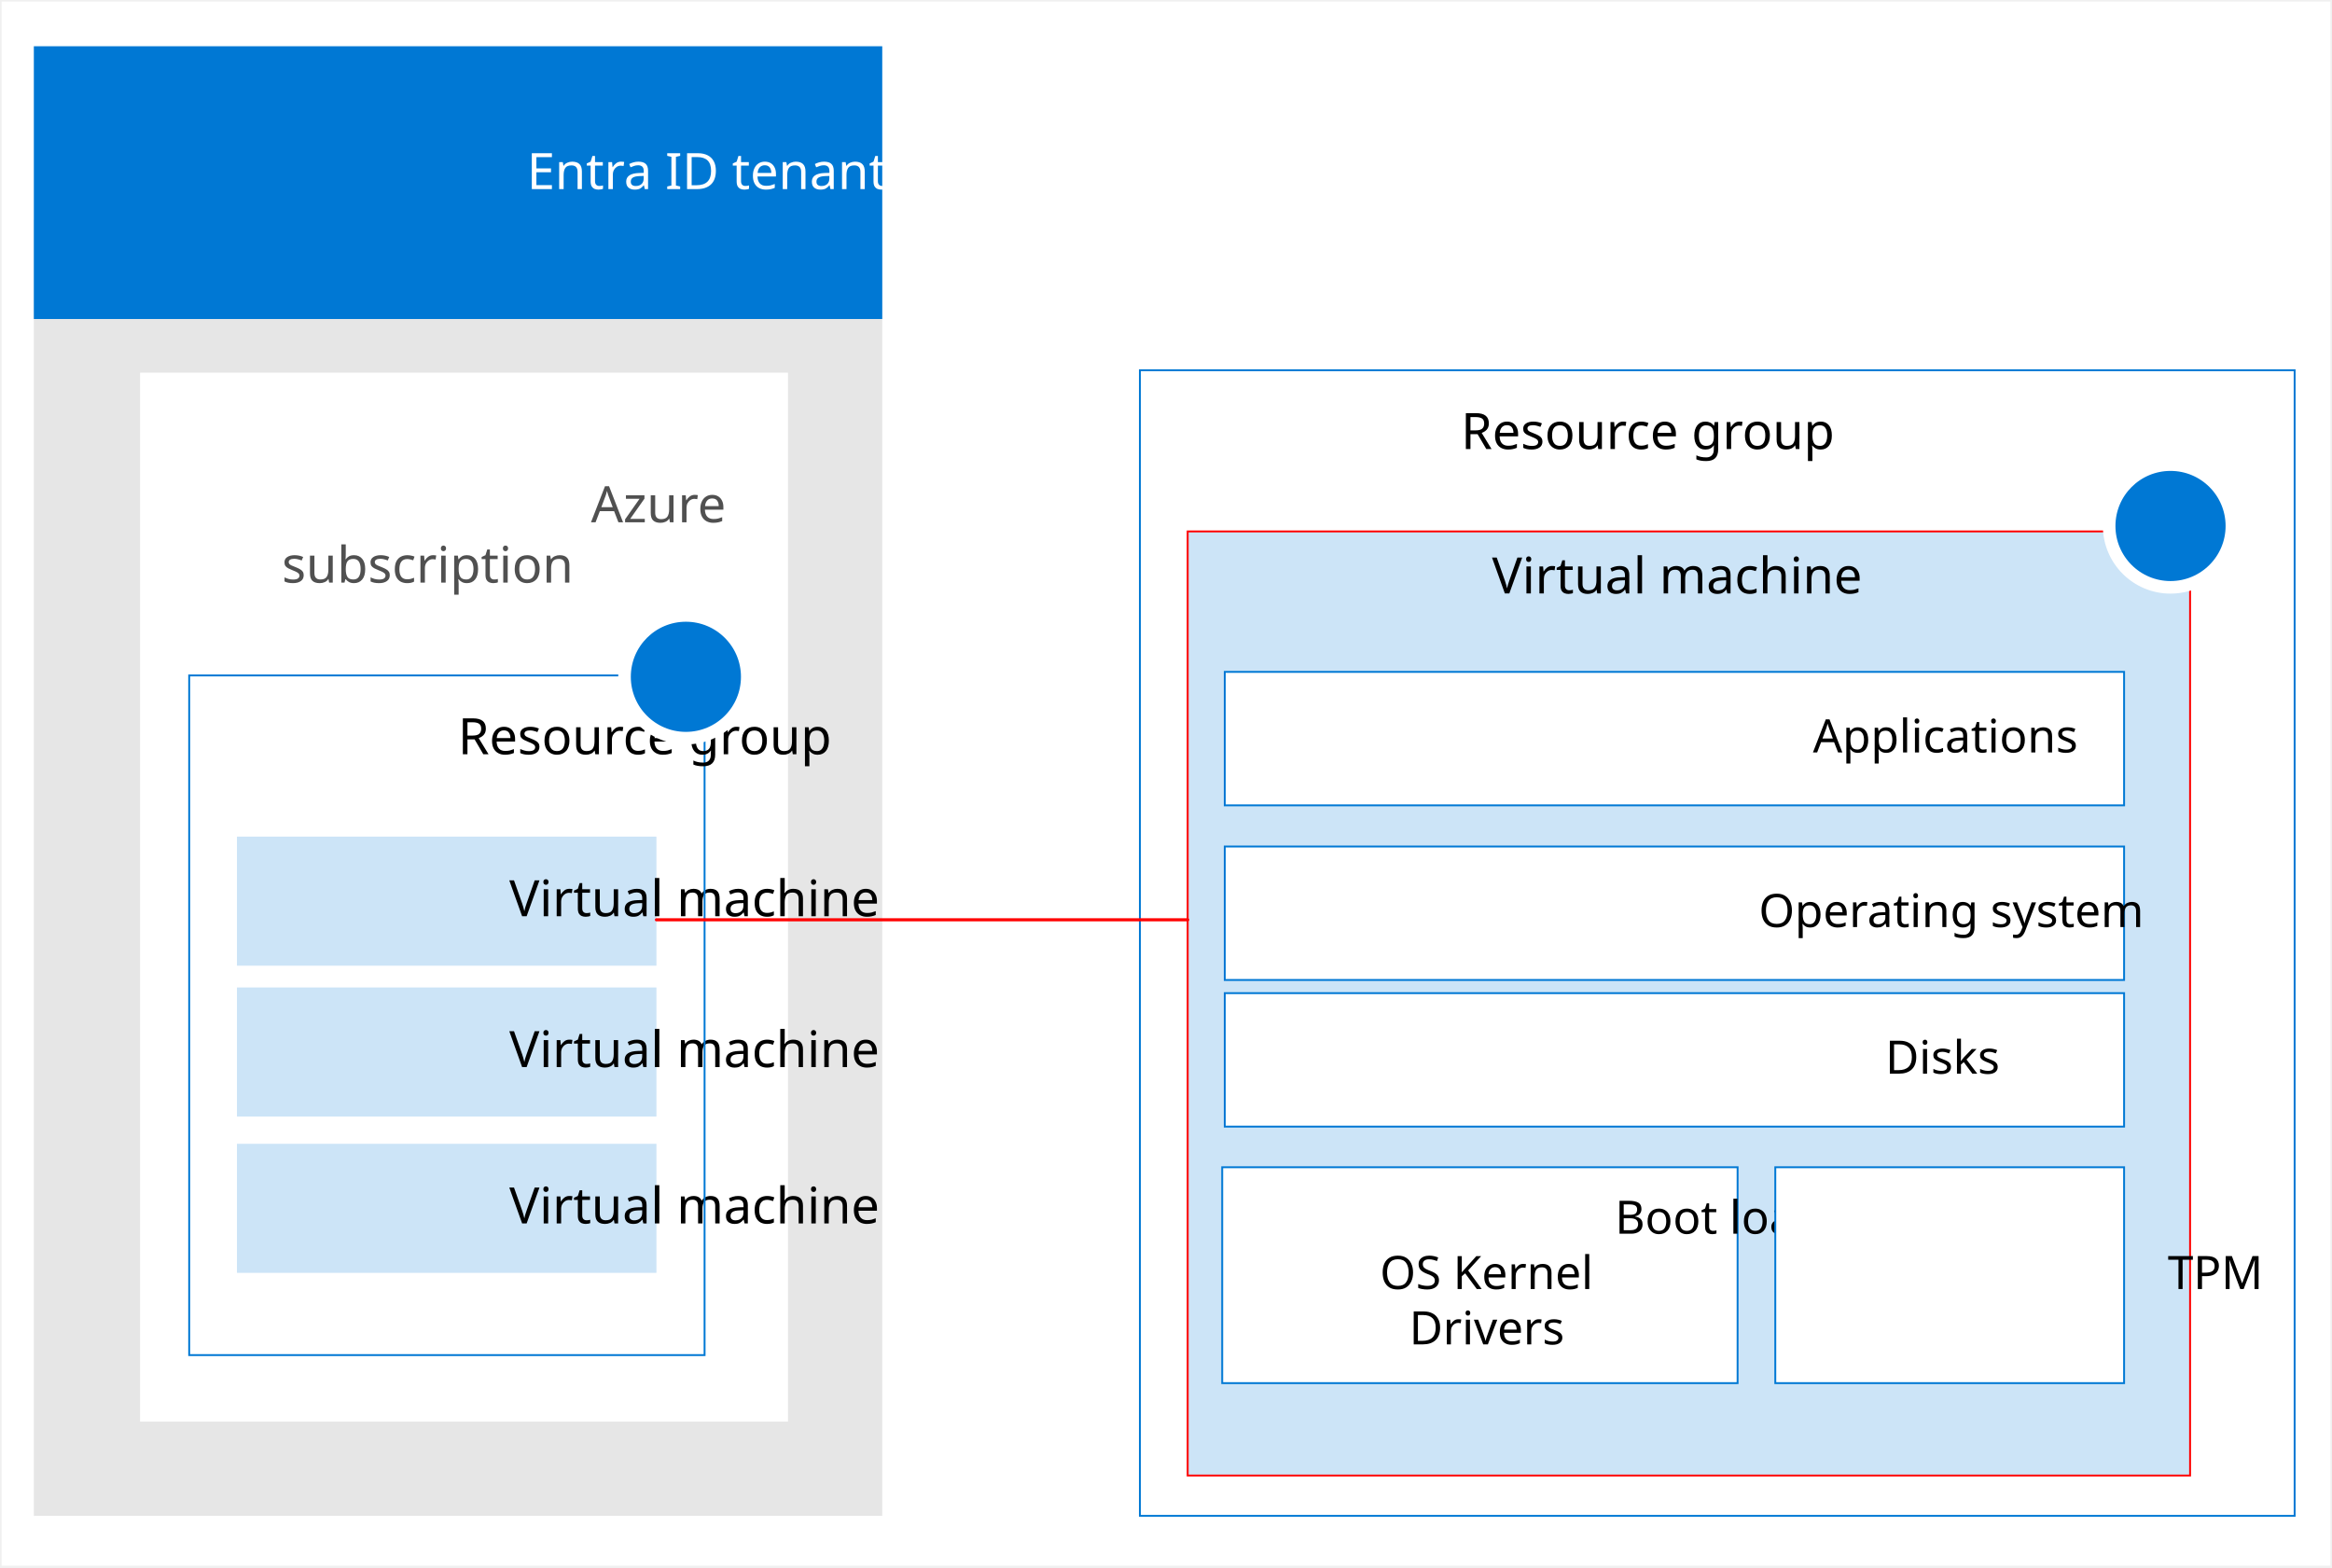
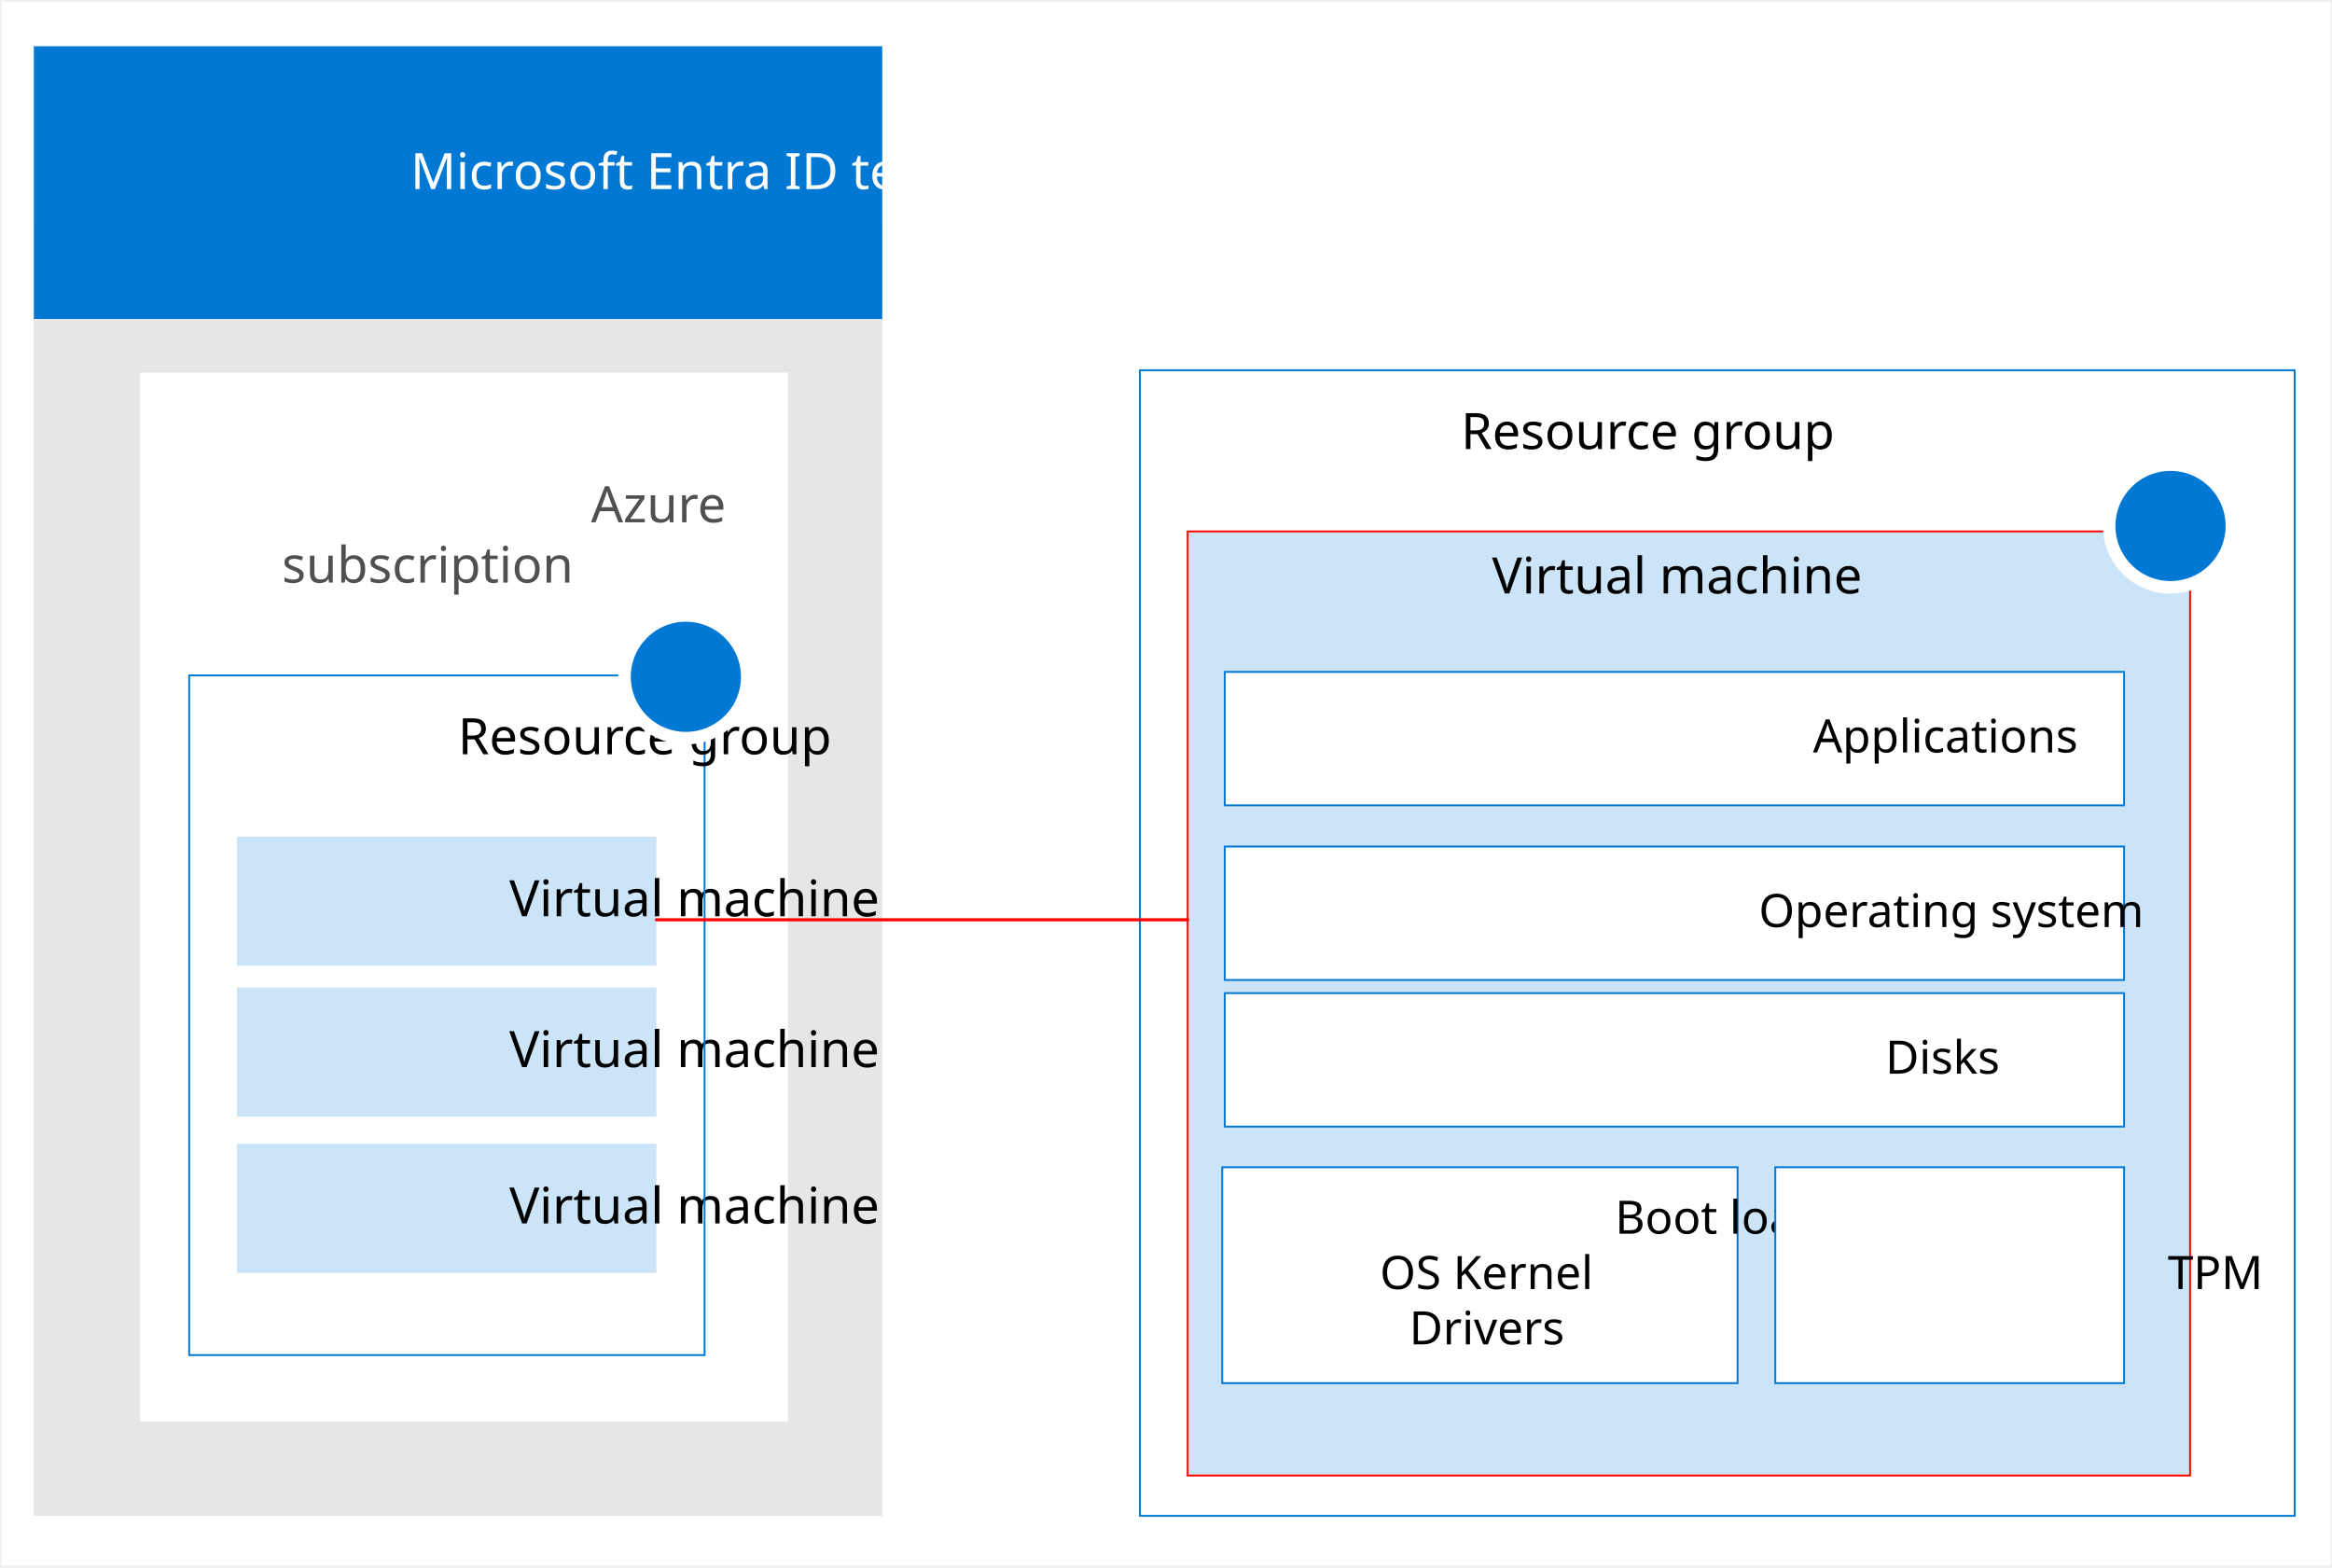
<svg xmlns="http://www.w3.org/2000/svg" xmlns:ns1="http://schemas.microsoft.com/visio/2003/SVGExtensions/" width="7.73in" height="5.195in" viewBox="0 0 556.59 374.07" xml:space="preserve" color-interpolation-filters="sRGB" class="st20">
  <ns1:documentProperties ns1:langID="1033" ns1:viewMarkup="false" />
  <style type="text/css">
	
		.st1 {fill:#ffffff;stroke:none;stroke-linecap:round;stroke-linejoin:round;stroke-width:0.75}
		.st2 {fill:#e6e6e6;stroke:none;stroke-linecap:butt;stroke-width:0.448}
		.st3 {fill:#0078d4;stroke:none;stroke-linecap:butt;stroke-width:0.448}
		.st4 {fill:none;stroke:none;stroke-linecap:round;stroke-linejoin:round;stroke-width:0.75}
		.st5 {fill:#ffffff;font-family:Segoe UI Semibold;font-size:1em}
		.st6 {fill:#ffffff;stroke:none;stroke-linecap:butt;stroke-width:0.448}
		.st7 {fill:#cce4f7;stroke:none;stroke-linecap:butt;stroke-width:0.448}
		.st8 {fill:#000000;font-family:Segoe UI;font-size:1em}
		.st9 {fill:none;stroke:none;stroke-linecap:butt;stroke-width:0.75}
		.st10 {fill:#505050;font-family:Segoe UI Semibold;font-size:1em}
		.st11 {font-size:1em}
		.st12 {fill:none;stroke:#0078d4;stroke-linecap:butt;stroke-width:0.448}
		.st13 {fill:#000000;font-family:Segoe UI Semibold;font-size:1em}
		.st14 {fill:#cce4f7;stroke:#ff0000;stroke-linecap:butt;stroke-width:0.448}
		.st15 {fill:#ffffff;stroke:#0078d4;stroke-linecap:butt;stroke-width:0.448}
		.st16 {fill:#000000;font-family:Segoe UI;font-size:0.917em}
		.st17 {stroke:#ff0000;stroke-linecap:round;stroke-linejoin:round;stroke-width:0.75}
		.st18 {fill:#0078d4;stroke:#ffffff;stroke-linecap:round;stroke-linejoin:round;stroke-width:3}
		.st19 {fill:#ffffff;font-family:Segoe UI Semibold;font-size:1.333em;font-weight:bold}
		.st20 {fill:none;fill-rule:evenodd;font-size:12px;overflow:visible;stroke-linecap:square;stroke-miterlimit:3}
	
	</style>
  <g ns1:mID="0" ns1:index="1" ns1:groupContext="foregroundPage">
    <ns1:userDefs>
      <ns1:ud ns1:nameU="visNavType" ns1:val="VT0(1):26" />
    </ns1:userDefs>
    <ns1:pageProperties ns1:drawingScale="1" ns1:pageScale="1" ns1:drawingUnits="19" ns1:shadowOffsetX="9" ns1:shadowOffsetY="-9" />
    <ns1:layer ns1:name="symbols" ns1:index="0" />
    <g id="shape2223-1" ns1:mID="2223" ns1:groupContext="shape" transform="translate(0.375,-0.375)">
      <ns1:userDefs>
-         <ns1:ud ns1:nameU="visNavOrder" ns1:val="VT0(463000):26" />
+         <ns1:ud ns1:nameU="visNavOrder" ns1:val="VT0(466000):26" />
      </ns1:userDefs>
      <rect x="0" y="0.75" width="555.84" height="373.32" class="st1" />
    </g>
    <g id="shape2000-3" ns1:mID="2000" ns1:groupContext="shape" ns1:layerMember="0" transform="translate(8.06959,-12.2549)">
      <ns1:userDefs>
        <ns1:ud ns1:nameU="visNavOrder" ns1:prompt="" ns1:val="VT0(341000):26" />
      </ns1:userDefs>
      <rect x="0" y="64.77" width="202.5" height="309.3" class="st2" />
    </g>
    <g id="shape2001-5" ns1:mID="2001" ns1:groupContext="shape" ns1:layerMember="0" transform="translate(8.06959,-297.929)">
      <ns1:userDefs>
        <ns1:ud ns1:nameU="visNavOrder" ns1:prompt="" ns1:val="VT0(342000):26" />
      </ns1:userDefs>
      <rect x="0" y="308.967" width="202.5" height="65.103" class="st3" />
    </g>
    <g id="shape2002-7" ns1:mID="2002" ns1:groupContext="shape" transform="translate(33.4274,-308.915)">
      <ns1:userDefs>
        <ns1:ud ns1:nameU="visNavOrder" ns1:prompt="" ns1:val="VT0(343000):26" />
      </ns1:userDefs>
      <ns1:textBlock ns1:margins="rect(4,4,4,4)" />
      <ns1:textRect cx="77.321" cy="350.445" width="154.65" height="47.25" />
      <rect x="0" y="326.82" width="154.642" height="47.25" class="st4" />
-       <text x="36.18" y="354.05" class="st5" ns1:langID="1033">
-         <ns1:paragraph ns1:horizAlign="1" />
-         <ns1:tabList />Entra ID tenant</text>
+       <text x="8.39" y="354.05" class="st5" ns1:langID="1033">
+         <ns1:paragraph ns1:horizAlign="1" />
+         <ns1:tabList />Microsoft Entra ID tenant</text>
    </g>
    <g id="shape2003-10" ns1:mID="2003" ns1:groupContext="shape" ns1:layerMember="0" transform="translate(33.4274,-34.7549)">
      <ns1:userDefs>
        <ns1:ud ns1:nameU="visNavOrder" ns1:prompt="" ns1:val="VT0(344000):26" />
      </ns1:userDefs>
      <rect x="0" y="123.708" width="154.642" height="250.362" class="st6" />
    </g>
    <g id="shape2004-12" ns1:mID="2004" ns1:groupContext="shape" ns1:layerMember="0" transform="translate(56.5469,-143.574)">
      <ns1:userDefs>
        <ns1:ud ns1:nameU="visNavOrder" ns1:prompt="" ns1:val="VT0(345000):26" />
      </ns1:userDefs>
      <ns1:textBlock ns1:margins="rect(0,0,0,0)" />
      <ns1:textRect cx="50.062" cy="358.668" width="100.13" height="30.803" />
      <rect x="0" y="343.267" width="100.125" height="30.803" class="st7" />
      <text x="8.84" y="362.27" class="st8" ns1:langID="1033">
        <ns1:paragraph ns1:horizAlign="1" />
        <ns1:tabList />Virtual machine</text>
    </g>
    <g id="shape2005-15" ns1:mID="2005" ns1:groupContext="shape" ns1:layerMember="0" transform="translate(50.5469,-238.726)">
      <ns1:userDefs>
        <ns1:ud ns1:nameU="visNavOrder" ns1:prompt="" ns1:val="VT0(346000):26" />
      </ns1:userDefs>
      <ns1:textBlock ns1:margins="rect(0,0,0,0)" />
      <ns1:textRect cx="50.062" cy="366.991" width="100.13" height="14.157" />
      <rect x="0" y="359.913" width="100.125" height="14.157" class="st9" />
      <text x="34.34" y="363.39" class="st10" ns1:langID="1033">
        <ns1:paragraph ns1:horizAlign="1" />
        <ns1:tabList />Azure<ns1:lf />
        <tspan x="16.73" dy="1.2em" class="st11">subscription</tspan>
      </text>
    </g>
    <g id="shape2006-19" ns1:mID="2006" ns1:groupContext="shape" ns1:layerMember="0" transform="translate(56.5469,-107.574)">
      <ns1:userDefs>
        <ns1:ud ns1:nameU="visNavOrder" ns1:prompt="" ns1:val="VT0(347000):26" />
      </ns1:userDefs>
      <ns1:textBlock ns1:margins="rect(0,0,0,0)" />
      <ns1:textRect cx="50.062" cy="358.668" width="100.13" height="30.803" />
      <rect x="0" y="343.267" width="100.125" height="30.803" class="st7" />
      <text x="8.84" y="362.27" class="st8" ns1:langID="1033">
        <ns1:paragraph ns1:horizAlign="1" />
        <ns1:tabList />Virtual machine</text>
    </g>
    <g id="shape2007-22" ns1:mID="2007" ns1:groupContext="shape" ns1:layerMember="0" transform="translate(56.5469,-70.2575)">
      <ns1:userDefs>
        <ns1:ud ns1:nameU="visNavOrder" ns1:prompt="" ns1:val="VT0(348000):26" />
      </ns1:userDefs>
      <ns1:textBlock ns1:margins="rect(0,0,0,0)" />
      <ns1:textRect cx="50.062" cy="358.668" width="100.13" height="30.803" />
      <rect x="0" y="343.267" width="100.125" height="30.803" class="st7" />
      <text x="8.84" y="362.27" class="st8" ns1:langID="1033">
        <ns1:paragraph ns1:horizAlign="1" />
        <ns1:tabList />Virtual machine</text>
    </g>
    <g id="shape2008-25" ns1:mID="2008" ns1:groupContext="shape" ns1:layerMember="0" transform="translate(45.1493,-50.6268)">
      <ns1:userDefs>
        <ns1:ud ns1:nameU="visNavOrder" ns1:prompt="" ns1:val="VT0(349000):26" />
      </ns1:userDefs>
      <ns1:textBlock ns1:margins="rect(8,8,8,8)" ns1:verticalAlign="0" />
      <ns1:textRect cx="61.506" cy="292.959" width="123.02" height="162.223" />
      <rect x="0" y="211.847" width="123.013" height="162.223" class="st12" />
      <text x="8" y="230.65" class="st13" ns1:langID="1033">
        <ns1:paragraph />
        <ns1:tabList />Resource group</text>
    </g>
    <g id="group2009-28" transform="translate(272.07,-12.2549)" ns1:mID="2009" ns1:groupContext="group">
      <ns1:userDefs>
        <ns1:ud ns1:nameU="visNavOrder" ns1:prompt="" ns1:val="VT0(350000):26" />
      </ns1:userDefs>
      <g id="shape2010-29" ns1:mID="2010" ns1:groupContext="shape" ns1:layerMember="0" transform="translate(11.3976,-9.62611)">
        <ns1:textBlock ns1:margins="rect(4,4,4,4)" ns1:verticalAlign="0" />
        <ns1:textRect cx="119.628" cy="261.397" width="239.26" height="225.346" />
        <rect x="0" y="148.724" width="239.256" height="225.346" class="st14" />
        <text x="4" y="163.52" class="st8" ns1:langID="1033">
          <ns1:paragraph />
          <ns1:tabList />Virtual machine</text>
      </g>
      <g id="shape2011-32" ns1:mID="2011" ns1:groupContext="shape" ns1:layerMember="0">
        <ns1:textBlock ns1:margins="rect(8,8,8,8)" ns1:verticalAlign="0" />
        <ns1:textRect cx="137.804" cy="237.348" width="275.61" height="273.445" />
        <rect x="0" y="100.625" width="275.608" height="273.445" class="st12" />
        <text x="8" y="119.43" class="st13" ns1:langID="1033">
          <ns1:paragraph />
          <ns1:tabList />Resource group</text>
      </g>
      <g id="shape2012-35" ns1:mID="2012" ns1:groupContext="shape" ns1:layerMember="0" transform="translate(19.6405,-31.6815)">
        <ns1:textBlock ns1:margins="rect(0,0,0,0)" />
        <ns1:textRect cx="61.506" cy="348.306" width="123.02" height="51.527" />
        <rect x="0" y="322.543" width="123.013" height="51.527" class="st15" />
        <text x="30.82" y="338.41" class="st16" ns1:langID="1033">
          <ns1:paragraph ns1:horizAlign="1" />
          <ns1:tabList />Boot loaders<ns1:newlineChar />
          <tspan x="37.63" dy="1.2em" class="st11">OS Kernel<ns1:newlineChar />
          </tspan>
          <tspan x="44.65" dy="1.2em" class="st11">Drivers</tspan>
        </text>
      </g>
      <g id="shape2013-40" ns1:mID="2013" ns1:groupContext="shape" ns1:layerMember="0" transform="translate(151.653,-31.6815)">
        <ns1:textBlock ns1:margins="rect(0,0,0,0)" />
        <ns1:textRect cx="41.625" cy="348.306" width="83.25" height="51.527" />
        <rect x="0" y="322.543" width="83.25" height="51.527" class="st15" />
        <text x="30.72" y="351.61" class="st16" ns1:langID="1033">
          <ns1:paragraph ns1:horizAlign="1" />
          <ns1:tabList />TPM</text>
      </g>
      <g id="shape2014-43" ns1:mID="2014" ns1:groupContext="shape" ns1:layerMember="0" transform="translate(20.25,-92.911)">
        <ns1:textBlock ns1:margins="rect(0,0,0,0)" />
        <ns1:textRect cx="107.327" cy="358.143" width="214.66" height="31.854" />
        <rect x="0" y="342.216" width="214.653" height="31.854" class="st15" />
        <text x="94.74" y="361.44" class="st16" ns1:langID="1033">
          <ns1:paragraph ns1:horizAlign="1" />
          <ns1:tabList />Disks</text>
      </g>
      <g id="shape2015-46" ns1:mID="2015" ns1:groupContext="shape" ns1:layerMember="0" transform="translate(20.25,-127.908)">
        <ns1:textBlock ns1:margins="rect(0,0,0,0)" />
        <ns1:textRect cx="107.327" cy="358.143" width="214.66" height="31.854" />
        <rect x="0" y="342.216" width="214.653" height="31.854" class="st15" />
        <text x="64.5" y="361.44" class="st16" ns1:langID="1033">
          <ns1:paragraph ns1:horizAlign="1" />
          <ns1:tabList />Operating system</text>
      </g>
      <g id="shape2016-49" ns1:mID="2016" ns1:groupContext="shape" ns1:layerMember="0" transform="translate(20.25,-169.591)">
        <ns1:textBlock ns1:margins="rect(0,0,0,0)" />
        <ns1:textRect cx="107.327" cy="358.143" width="214.66" height="31.854" />
        <rect x="0" y="342.216" width="214.653" height="31.854" class="st15" />
        <text x="77.44" y="361.44" class="st16" ns1:langID="1033">
          <ns1:paragraph ns1:horizAlign="1" />
          <ns1:tabList />Applications</text>
      </g>
    </g>
    <g id="shape2017-52" ns1:mID="2017" ns1:groupContext="shape" transform="translate(156.672,-154.528)">
      <ns1:userDefs>
        <ns1:ud ns1:nameU="visNavOrder" ns1:prompt="" ns1:val="VT0(351000):26" />
      </ns1:userDefs>
      <path d="M0 374.07 L126.8 374.07" class="st17" />
    </g>
    <g id="shape2018-55" ns1:mID="2018" ns1:groupContext="shape" transform="translate(149.055,-197.886)">
      <ns1:userDefs>
        <ns1:ud ns1:nameU="visVersion" ns1:val="VT0(15):26" />
        <ns1:ud ns1:nameU="visNavOrder" ns1:prompt="" ns1:val="VT0(352000):26" />
      </ns1:userDefs>
      <ns1:textBlock ns1:margins="rect(4,4,4,4)" />
      <ns1:textRect cx="14.644" cy="359.426" width="25.63" height="21.967" />
      <path d="M0 359.43 A14.644 14.644 0 1 1 29.29 359.43 A14.644 14.644 0 1 1 -0 359.43 Z" class="st18" />
      <text x="9.27" y="364.23" class="st19" ns1:langID="1033">
        <ns1:paragraph ns1:horizAlign="1" />
        <ns1:tabList />A</text>
    </g>
    <g id="shape2019-58" ns1:mID="2019" ns1:groupContext="shape" transform="translate(503.411,-233.886)">
      <ns1:userDefs>
        <ns1:ud ns1:nameU="visVersion" ns1:val="VT0(15):26" />
        <ns1:ud ns1:nameU="visNavOrder" ns1:prompt="" ns1:val="VT0(353000):26" />
      </ns1:userDefs>
      <ns1:textBlock ns1:margins="rect(4,4,4,4)" />
      <ns1:textRect cx="14.644" cy="359.426" width="25.63" height="21.967" />
      <path d="M0 359.43 A14.644 14.644 0 1 1 29.29 359.43 A14.644 14.644 0 1 1 -0 359.43 Z" class="st18" />
      <text x="9.81" y="364.23" class="st19" ns1:langID="1033">
        <ns1:paragraph ns1:horizAlign="1" />
        <ns1:tabList />B</text>
    </g>
  </g>
</svg>
